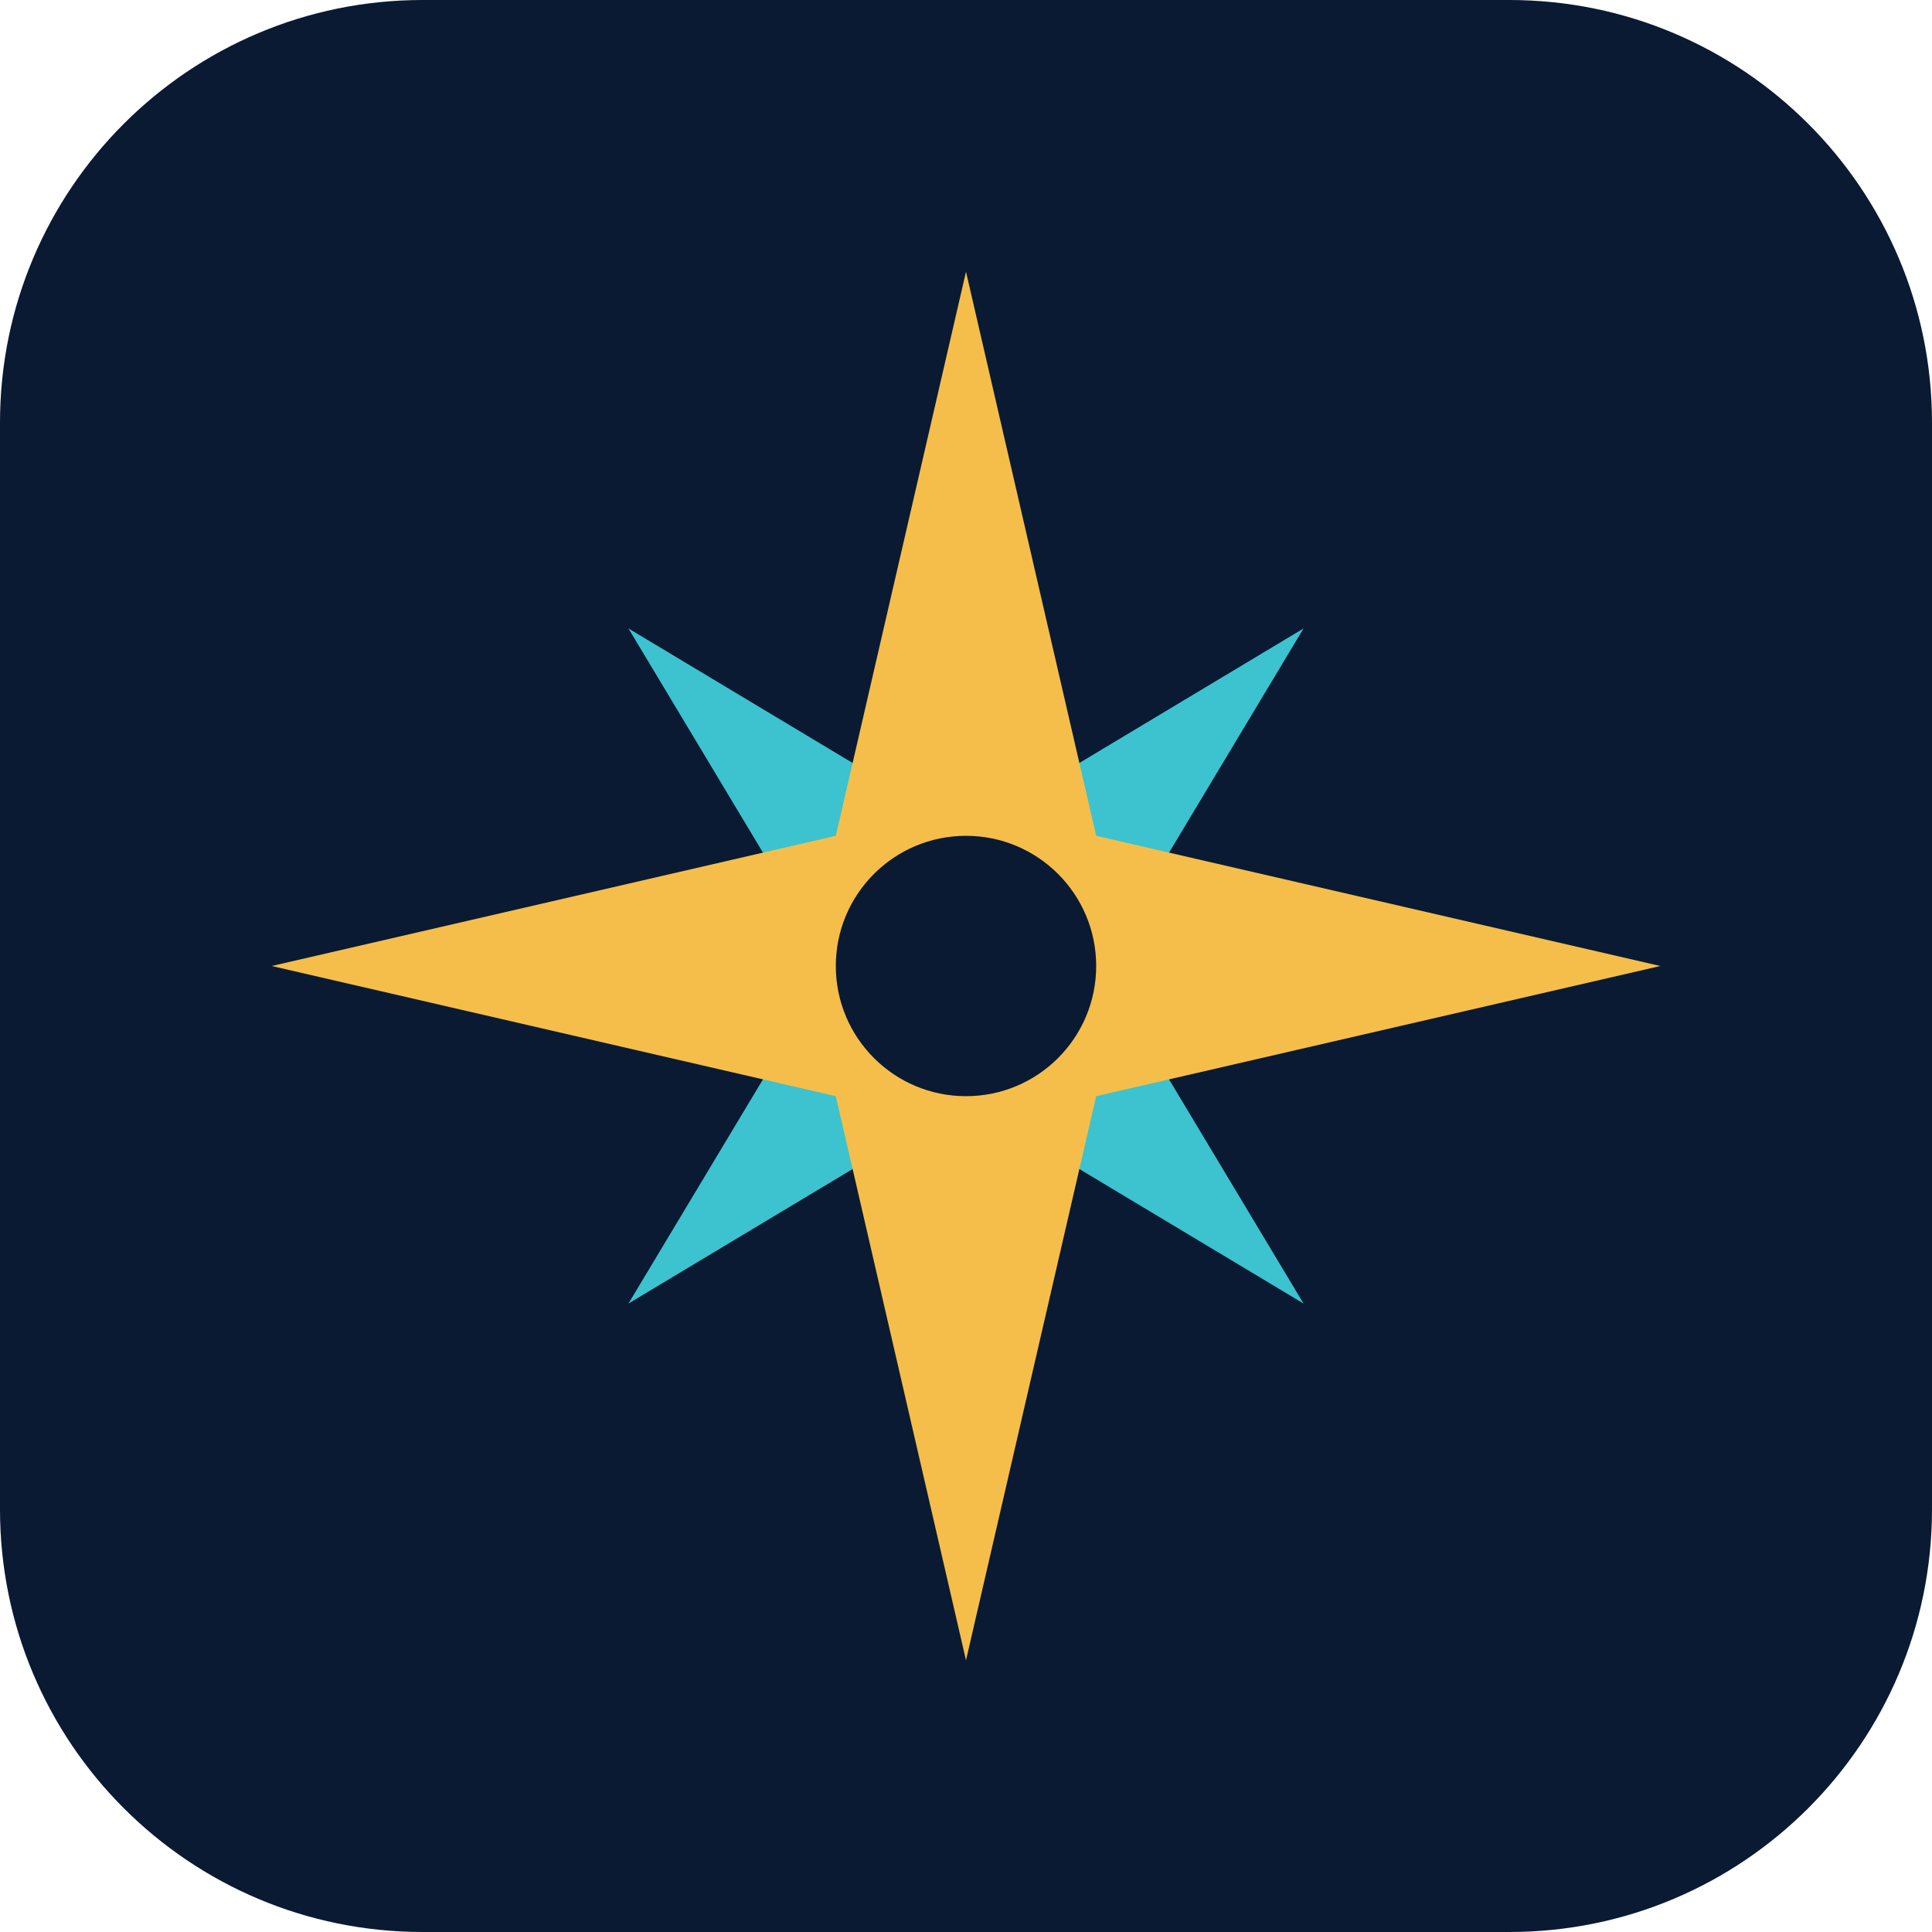
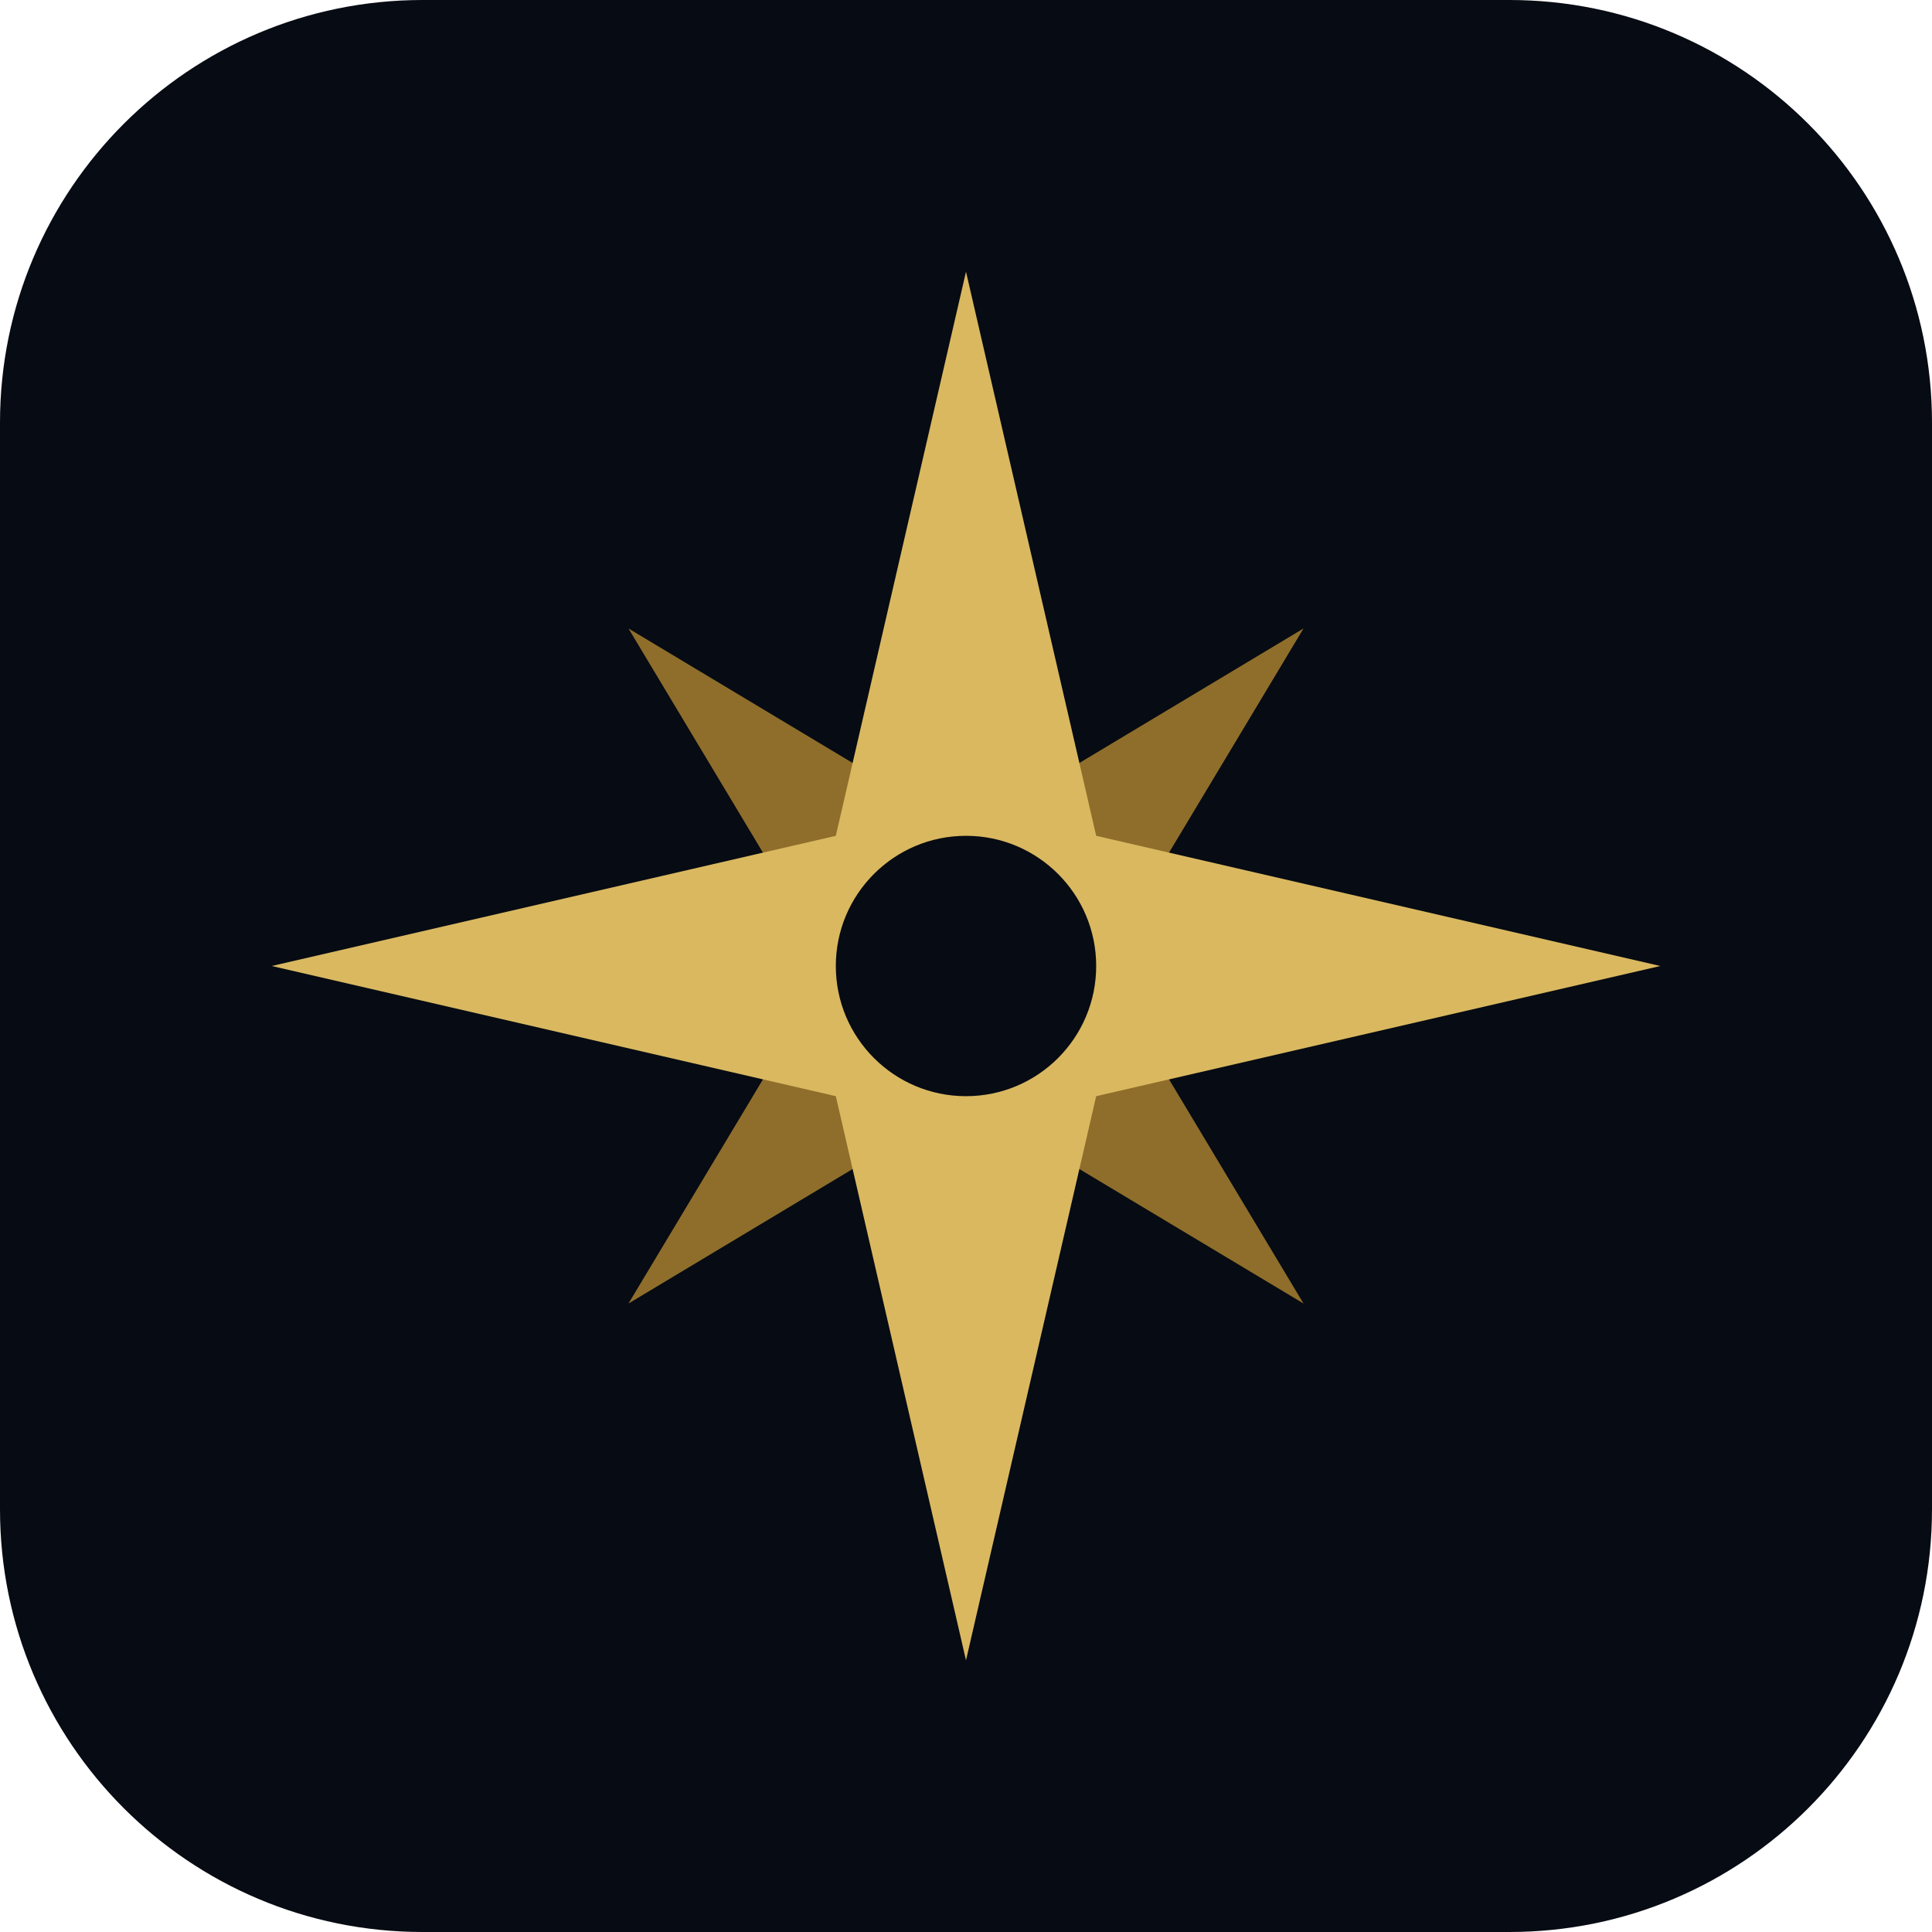
<svg xmlns="http://www.w3.org/2000/svg" viewBox="0 0 64 64">
-   <rect width="64" height="64" rx="14" fill="#0A1A33" />
+   <rect width="64" height="64" rx="14" fill="#070B13" />
  <g transform="translate(9 9) scale(1.4375)">
-     <path fill="#3CC3CF" transform="rotate(45 16 16)" d="M16 5L18.2 13.8L27 16L18.2 18.2L16 27L13.8 18.2L5 16L13.8 13.8Z" />
-     <path fill="#F5BE4A" d="M16 0L19 13L32 16L19 19L16 32L13 19L0 16L13 13Z" />
-     <circle cx="16" cy="16" r="3" fill="#0A1A33" />
+     <path fill="#8F6E2B" transform="rotate(45 16 16)" d="M16 5L18.2 13.8L27 16L18.2 18.2L16 27L13.8 18.2L5 16L13.8 13.8Z" />
+     <path fill="#D9B860" d="M16 0L19 13L32 16L19 19L16 32L13 19L0 16L13 13Z" />
+     <circle cx="16" cy="16" r="3" fill="#070B13" />
  </g>
</svg>
